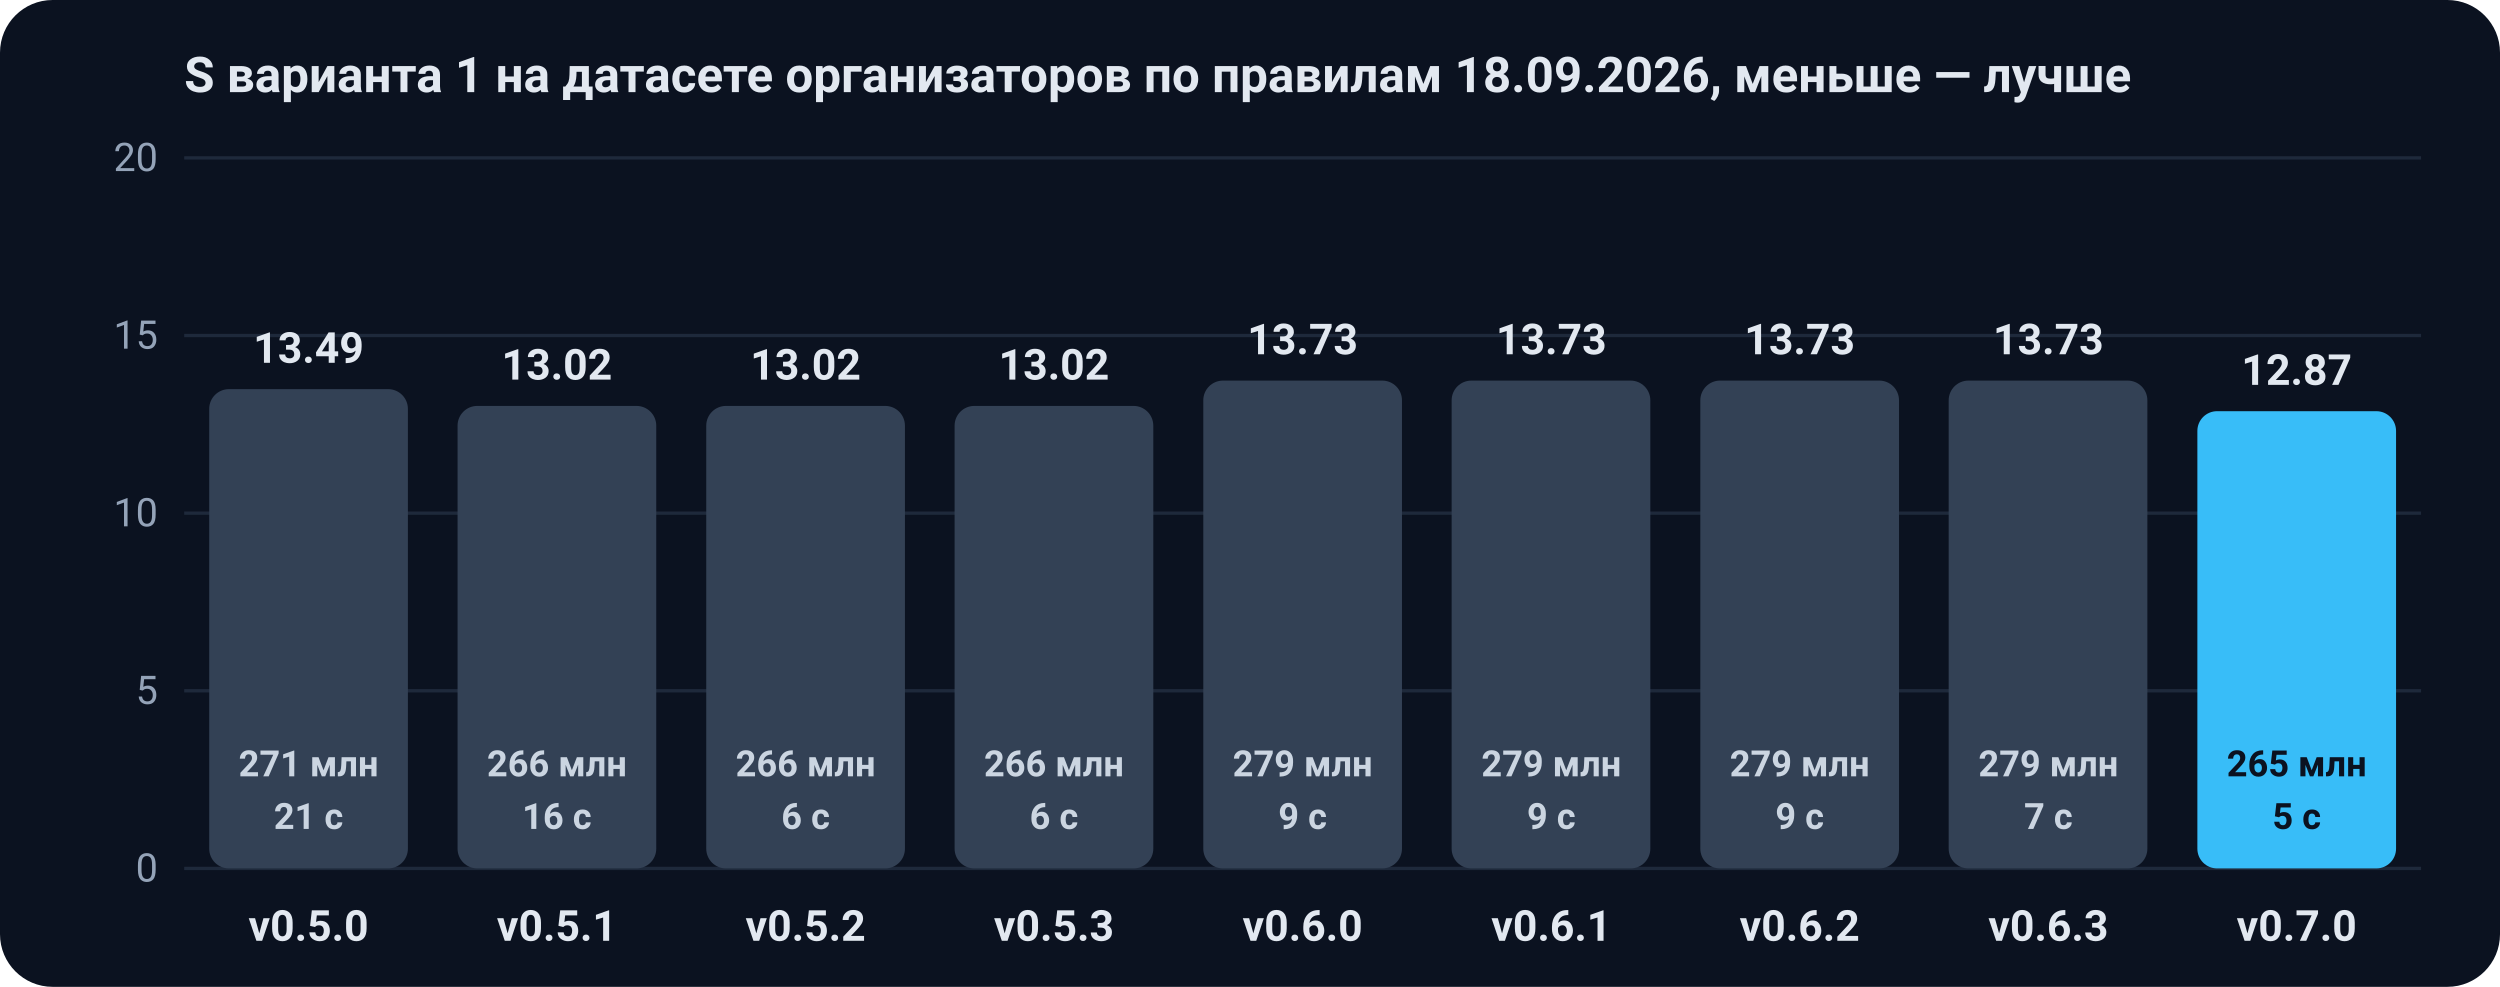
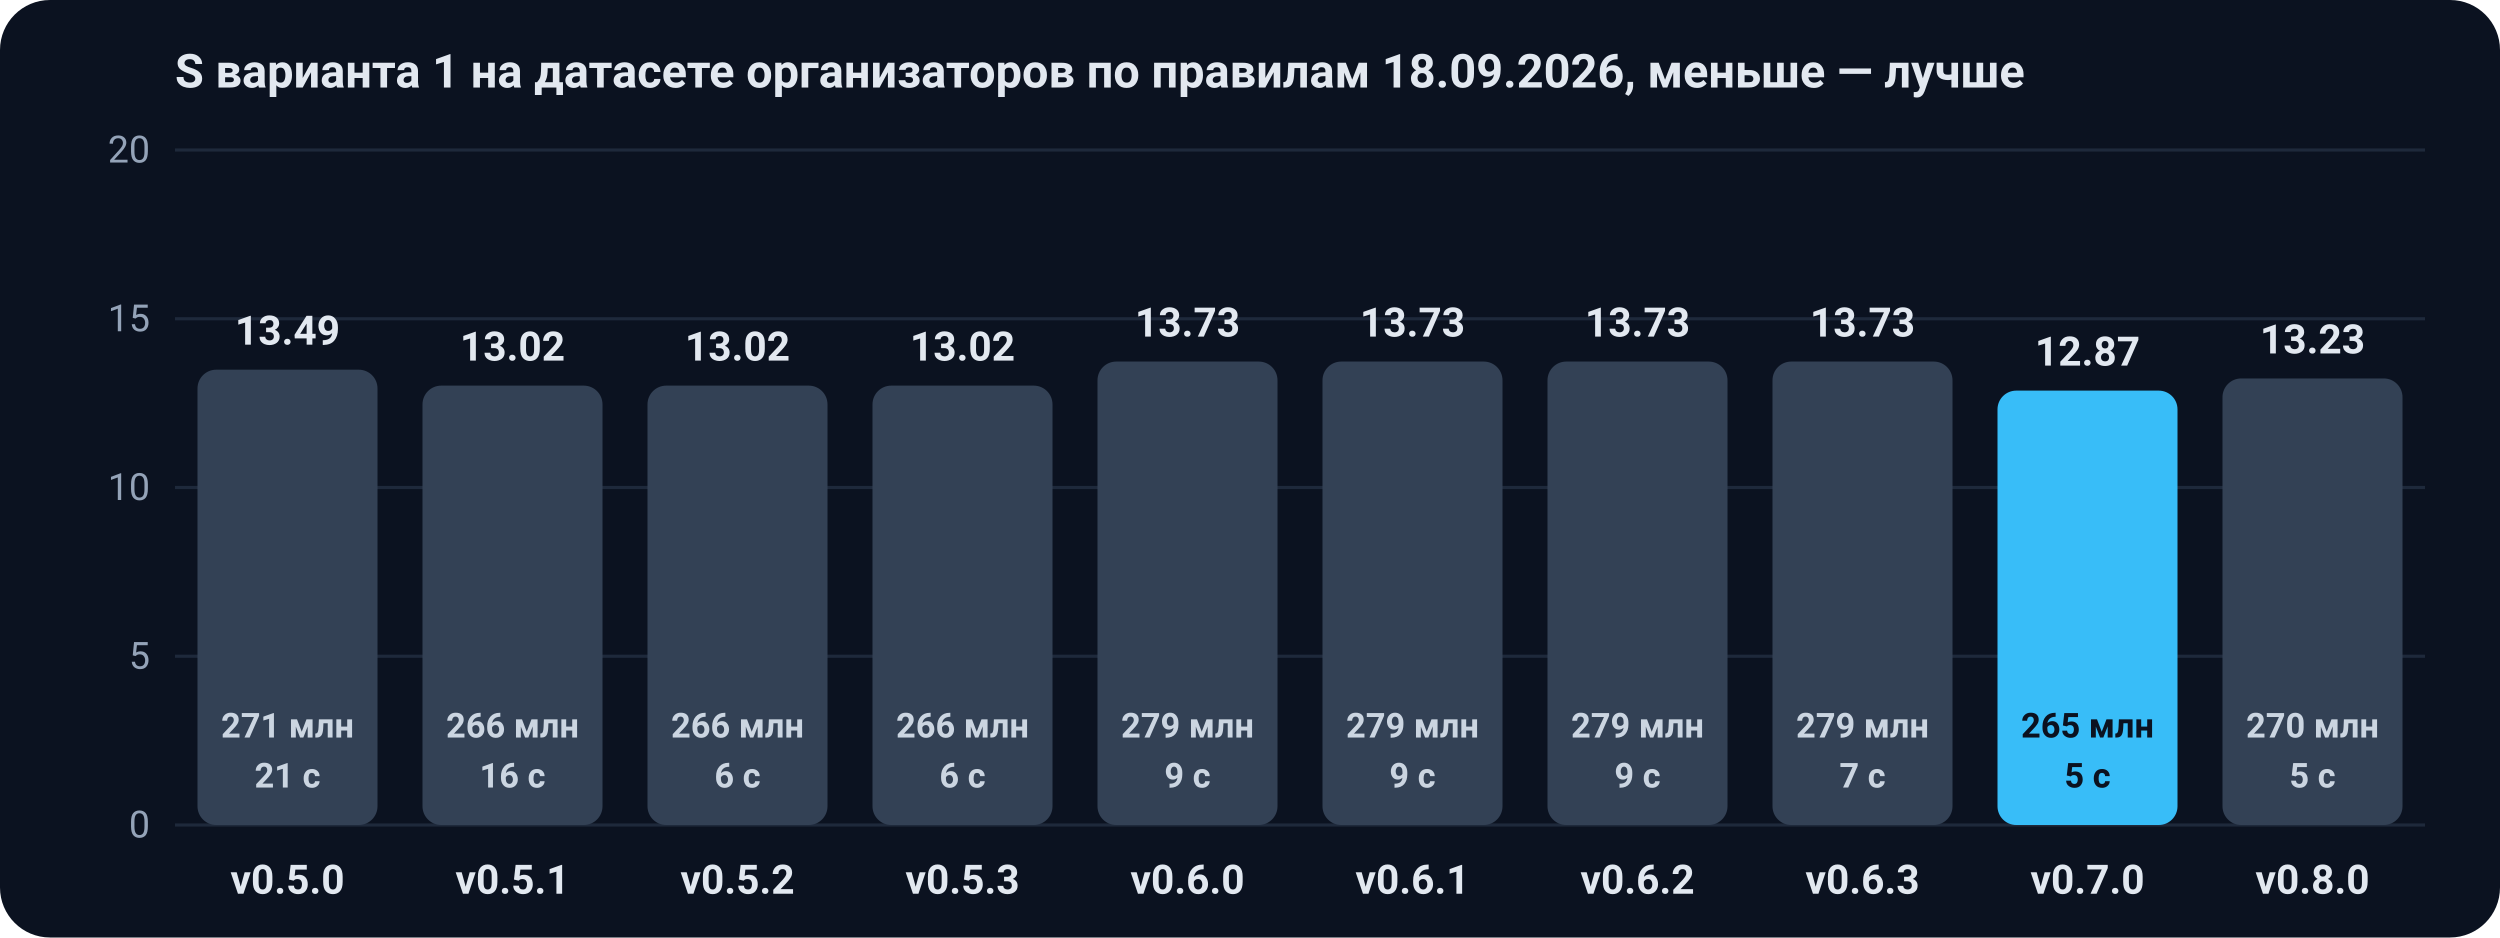
- <svg xmlns="http://www.w3.org/2000/svg" viewBox="0 0 760 300" width="760" height="300" role="img" aria-label="S варианта 1 на датасете организаторов по версиям с правил 18.09.2026">
+ <svg xmlns="http://www.w3.org/2000/svg" viewBox="0 0 800 300" width="800" height="300" role="img" aria-label="S варианта 1 на датасете организаторов по версиям с правил 18.09.2026">
  <style>.a{font:12px -apple-system,Segoe UI,Roboto,Helvetica,Arial,sans-serif;fill:#94a3b8}.l{font:600 13px -apple-system,Segoe UI,Roboto,Helvetica,Arial,sans-serif;fill:#e2e8f0}.v{font:600 13px -apple-system,Segoe UI,Roboto,Helvetica,Arial,sans-serif;fill:#e2e8f0}.i{font:600 11px -apple-system,Segoe UI,Roboto,Helvetica,Arial,sans-serif}.h{font:600 15px -apple-system,Segoe UI,Roboto,Helvetica,Arial,sans-serif;fill:#e2e8f0}</style>
-   <rect width="760" height="300" rx="16" fill="#0b1220" />
+   <rect width="800" height="300" rx="16" fill="#0b1220" />
  <text x="56" y="28" class="h">S варианта 1 на датасете организаторов по правилам 18.09.2026, меньше — лучше</text>
-   <line x1="56" y1="48.0" x2="736" y2="48.0" stroke="#1e293b" />
+   <line x1="56" y1="48.0" x2="776" y2="48.0" stroke="#1e293b" />
  <text x="48" y="52.0" class="a" text-anchor="end">20</text>
-   <line x1="56" y1="102.0" x2="736" y2="102.0" stroke="#1e293b" />
+   <line x1="56" y1="102.0" x2="776" y2="102.0" stroke="#1e293b" />
  <text x="48" y="106.0" class="a" text-anchor="end">15</text>
-   <line x1="56" y1="156.0" x2="736" y2="156.0" stroke="#1e293b" />
+   <line x1="56" y1="156.0" x2="776" y2="156.0" stroke="#1e293b" />
  <text x="48" y="160.0" class="a" text-anchor="end">10</text>
-   <line x1="56" y1="210.0" x2="736" y2="210.0" stroke="#1e293b" />
+   <line x1="56" y1="210.0" x2="776" y2="210.0" stroke="#1e293b" />
  <text x="48" y="214.0" class="a" text-anchor="end">5</text>
-   <line x1="56" y1="264.0" x2="736" y2="264.0" stroke="#1e293b" />
+   <line x1="56" y1="264.0" x2="776" y2="264.0" stroke="#1e293b" />
  <text x="48" y="268.0" class="a" text-anchor="end">0</text>
-   <rect x="63.6" y="118.3" width="60.4" height="145.7" rx="6" fill="#334155" />
-   <text x="93.8" y="110.3" class="v" text-anchor="middle">13.49</text>
-   <text x="93.8" y="236.0" class="i" fill="#cbd5e1" text-anchor="middle">271 млн</text>
-   <text x="93.8" y="252.0" class="i" fill="#cbd5e1" text-anchor="middle">21 с</text>
-   <text x="93.8" y="286.0" class="l" text-anchor="middle">v0.5.0</text>
-   <rect x="139.1" y="123.4" width="60.4" height="140.6" rx="6" fill="#334155" />
-   <text x="169.3" y="115.4" class="v" text-anchor="middle">13.02</text>
-   <text x="169.3" y="236.0" class="i" fill="#cbd5e1" text-anchor="middle">266 млн</text>
-   <text x="169.3" y="252.0" class="i" fill="#cbd5e1" text-anchor="middle">16 с</text>
-   <text x="169.3" y="286.0" class="l" text-anchor="middle">v0.5.1</text>
-   <rect x="214.7" y="123.4" width="60.4" height="140.6" rx="6" fill="#334155" />
-   <text x="244.9" y="115.4" class="v" text-anchor="middle">13.02</text>
-   <text x="244.9" y="236.0" class="i" fill="#cbd5e1" text-anchor="middle">266 млн</text>
-   <text x="244.9" y="252.0" class="i" fill="#cbd5e1" text-anchor="middle">6 с</text>
-   <text x="244.9" y="286.0" class="l" text-anchor="middle">v0.5.2</text>
-   <rect x="290.2" y="123.4" width="60.4" height="140.6" rx="6" fill="#334155" />
-   <text x="320.4" y="115.4" class="v" text-anchor="middle">13.02</text>
-   <text x="320.4" y="236.0" class="i" fill="#cbd5e1" text-anchor="middle">266 млн</text>
-   <text x="320.4" y="252.0" class="i" fill="#cbd5e1" text-anchor="middle">6 с</text>
-   <text x="320.4" y="286.0" class="l" text-anchor="middle">v0.5.3</text>
-   <rect x="365.8" y="115.7" width="60.4" height="148.3" rx="6" fill="#334155" />
-   <text x="396.0" y="107.7" class="v" text-anchor="middle">13.73</text>
-   <text x="396.0" y="236.0" class="i" fill="#cbd5e1" text-anchor="middle">279 млн</text>
-   <text x="396.0" y="252.0" class="i" fill="#cbd5e1" text-anchor="middle">9 с</text>
-   <text x="396.0" y="286.0" class="l" text-anchor="middle">v0.6.0</text>
-   <rect x="441.3" y="115.7" width="60.4" height="148.3" rx="6" fill="#334155" />
-   <text x="471.6" y="107.7" class="v" text-anchor="middle">13.73</text>
-   <text x="471.6" y="236.0" class="i" fill="#cbd5e1" text-anchor="middle">279 млн</text>
-   <text x="471.6" y="252.0" class="i" fill="#cbd5e1" text-anchor="middle">9 с</text>
-   <text x="471.6" y="286.0" class="l" text-anchor="middle">v0.6.1</text>
-   <rect x="516.9" y="115.7" width="60.4" height="148.3" rx="6" fill="#334155" />
-   <text x="547.1" y="107.7" class="v" text-anchor="middle">13.73</text>
-   <text x="547.1" y="236.0" class="i" fill="#cbd5e1" text-anchor="middle">279 млн</text>
-   <text x="547.1" y="252.0" class="i" fill="#cbd5e1" text-anchor="middle">9 с</text>
-   <text x="547.1" y="286.0" class="l" text-anchor="middle">v0.6.2</text>
-   <rect x="592.4" y="115.7" width="60.4" height="148.3" rx="6" fill="#334155" />
-   <text x="622.7" y="107.7" class="v" text-anchor="middle">13.73</text>
-   <text x="622.7" y="236.0" class="i" fill="#cbd5e1" text-anchor="middle">279 млн</text>
-   <text x="622.7" y="252.0" class="i" fill="#cbd5e1" text-anchor="middle">7 с</text>
-   <text x="622.7" y="286.0" class="l" text-anchor="middle">v0.6.3</text>
-   <rect x="668.0" y="125.0" width="60.4" height="139.0" rx="6" fill="#38bdf8" />
-   <text x="698.2" y="117.0" class="v" text-anchor="middle">12.87</text>
-   <text x="698.2" y="236.0" class="i" fill="#0b1220" text-anchor="middle">265 млн</text>
-   <text x="698.2" y="252.0" class="i" fill="#0b1220" text-anchor="middle">5 с</text>
-   <text x="698.2" y="286.0" class="l" text-anchor="middle">v0.7.0</text>
+   <rect x="63.2" y="118.3" width="57.6" height="145.7" rx="6" fill="#334155" />
+   <text x="92.0" y="110.3" class="v" text-anchor="middle">13.49</text>
+   <text x="92.0" y="236.0" class="i" fill="#cbd5e1" text-anchor="middle">271 млн</text>
+   <text x="92.0" y="252.0" class="i" fill="#cbd5e1" text-anchor="middle">21 с</text>
+   <text x="92.0" y="286.0" class="l" text-anchor="middle">v0.5.0</text>
+   <rect x="135.2" y="123.4" width="57.6" height="140.6" rx="6" fill="#334155" />
+   <text x="164.0" y="115.4" class="v" text-anchor="middle">13.02</text>
+   <text x="164.0" y="236.0" class="i" fill="#cbd5e1" text-anchor="middle">266 млн</text>
+   <text x="164.0" y="252.0" class="i" fill="#cbd5e1" text-anchor="middle">16 с</text>
+   <text x="164.0" y="286.0" class="l" text-anchor="middle">v0.5.1</text>
+   <rect x="207.2" y="123.4" width="57.6" height="140.6" rx="6" fill="#334155" />
+   <text x="236.0" y="115.4" class="v" text-anchor="middle">13.02</text>
+   <text x="236.0" y="236.0" class="i" fill="#cbd5e1" text-anchor="middle">266 млн</text>
+   <text x="236.0" y="252.0" class="i" fill="#cbd5e1" text-anchor="middle">6 с</text>
+   <text x="236.0" y="286.0" class="l" text-anchor="middle">v0.5.2</text>
+   <rect x="279.2" y="123.4" width="57.6" height="140.6" rx="6" fill="#334155" />
+   <text x="308.0" y="115.4" class="v" text-anchor="middle">13.02</text>
+   <text x="308.0" y="236.0" class="i" fill="#cbd5e1" text-anchor="middle">266 млн</text>
+   <text x="308.0" y="252.0" class="i" fill="#cbd5e1" text-anchor="middle">6 с</text>
+   <text x="308.0" y="286.0" class="l" text-anchor="middle">v0.5.3</text>
+   <rect x="351.2" y="115.7" width="57.6" height="148.3" rx="6" fill="#334155" />
+   <text x="380.0" y="107.7" class="v" text-anchor="middle">13.73</text>
+   <text x="380.0" y="236.0" class="i" fill="#cbd5e1" text-anchor="middle">279 млн</text>
+   <text x="380.0" y="252.0" class="i" fill="#cbd5e1" text-anchor="middle">9 с</text>
+   <text x="380.0" y="286.0" class="l" text-anchor="middle">v0.6.0</text>
+   <rect x="423.2" y="115.7" width="57.6" height="148.3" rx="6" fill="#334155" />
+   <text x="452.0" y="107.7" class="v" text-anchor="middle">13.73</text>
+   <text x="452.0" y="236.0" class="i" fill="#cbd5e1" text-anchor="middle">279 млн</text>
+   <text x="452.0" y="252.0" class="i" fill="#cbd5e1" text-anchor="middle">9 с</text>
+   <text x="452.0" y="286.0" class="l" text-anchor="middle">v0.6.1</text>
+   <rect x="495.2" y="115.7" width="57.6" height="148.3" rx="6" fill="#334155" />
+   <text x="524.0" y="107.7" class="v" text-anchor="middle">13.73</text>
+   <text x="524.0" y="236.0" class="i" fill="#cbd5e1" text-anchor="middle">279 млн</text>
+   <text x="524.0" y="252.0" class="i" fill="#cbd5e1" text-anchor="middle">9 с</text>
+   <text x="524.0" y="286.0" class="l" text-anchor="middle">v0.6.2</text>
+   <rect x="567.2" y="115.7" width="57.6" height="148.3" rx="6" fill="#334155" />
+   <text x="596.0" y="107.7" class="v" text-anchor="middle">13.73</text>
+   <text x="596.0" y="236.0" class="i" fill="#cbd5e1" text-anchor="middle">279 млн</text>
+   <text x="596.0" y="252.0" class="i" fill="#cbd5e1" text-anchor="middle">7 с</text>
+   <text x="596.0" y="286.0" class="l" text-anchor="middle">v0.6.3</text>
+   <rect x="639.2" y="125.0" width="57.6" height="139.0" rx="6" fill="#38bdf8" />
+   <text x="668.0" y="117.0" class="v" text-anchor="middle">12.87</text>
+   <text x="668.0" y="236.0" class="i" fill="#0b1220" text-anchor="middle">265 млн</text>
+   <text x="668.0" y="252.0" class="i" fill="#0b1220" text-anchor="middle">5 с</text>
+   <text x="668.0" y="286.0" class="l" text-anchor="middle">v0.7.0</text>
+   <rect x="711.2" y="121.1" width="57.6" height="142.9" rx="6" fill="#334155" />
+   <text x="740.0" y="113.1" class="v" text-anchor="middle">13.23</text>
+   <text x="740.0" y="236.0" class="i" fill="#cbd5e1" text-anchor="middle">270 млн</text>
+   <text x="740.0" y="252.0" class="i" fill="#cbd5e1" text-anchor="middle">5 с</text>
+   <text x="740.0" y="286.0" class="l" text-anchor="middle">v0.8.0</text>
</svg>
